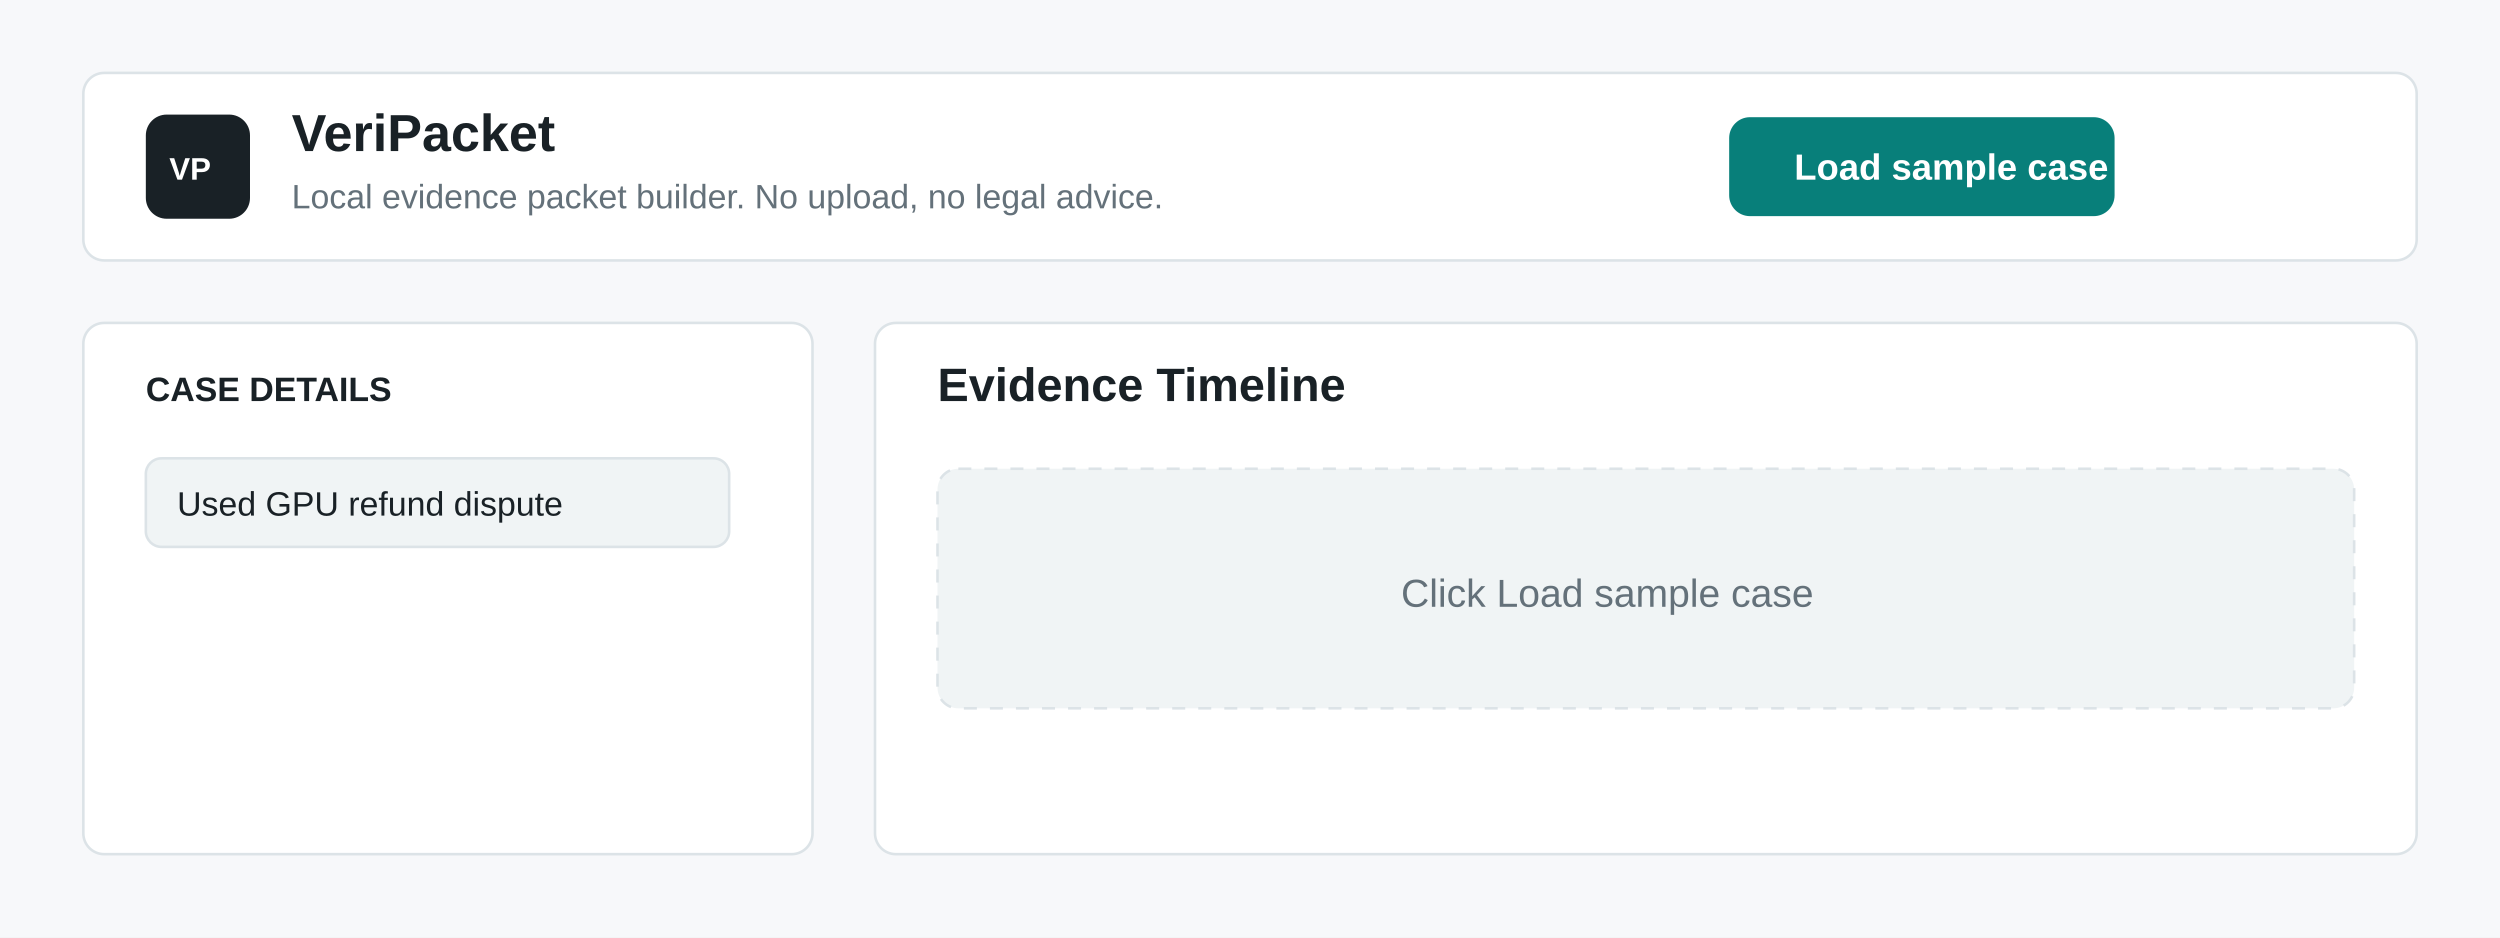
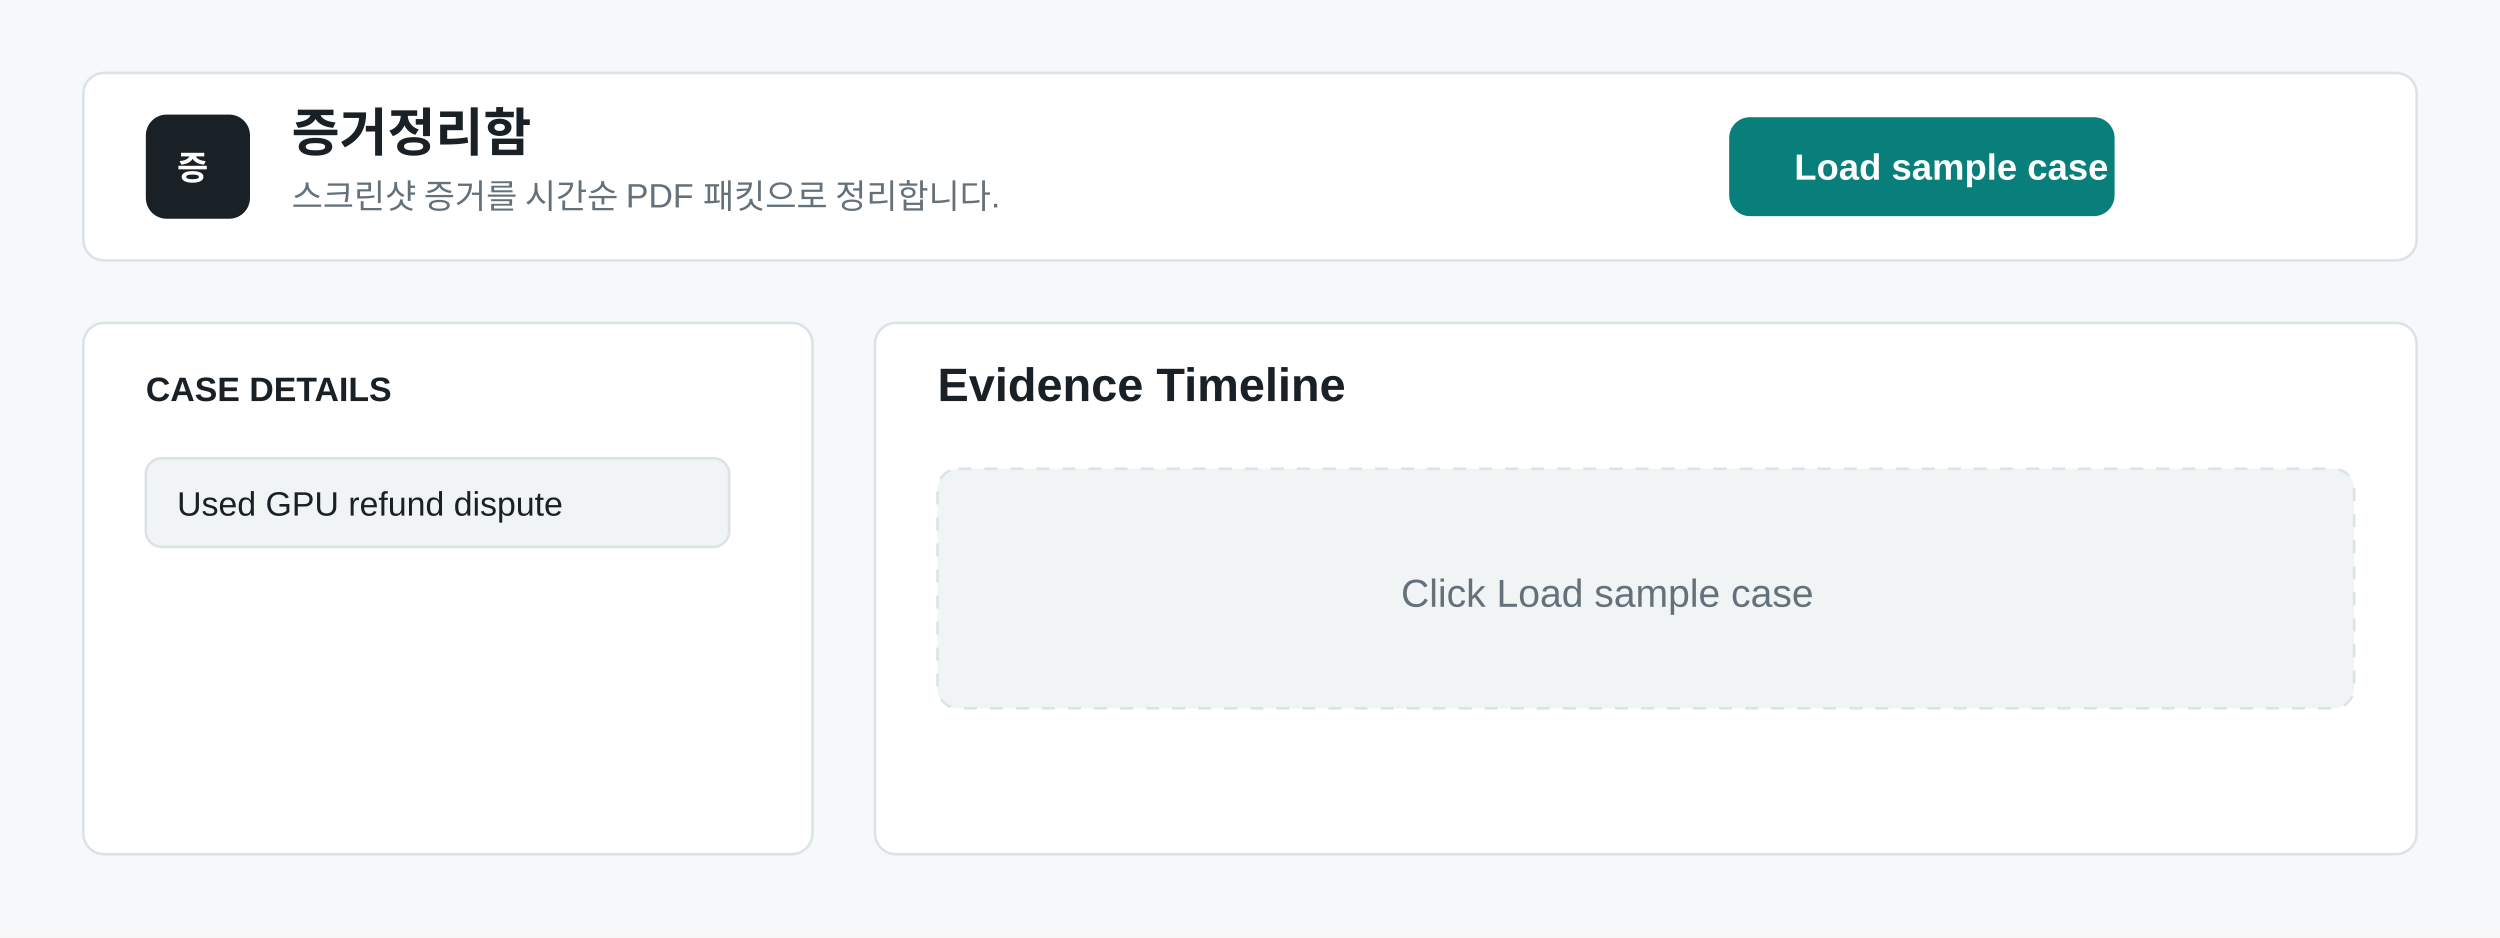
<svg xmlns="http://www.w3.org/2000/svg" width="960" height="360" viewBox="0 0 960 360" role="img" aria-labelledby="title desc">
  <rect width="960" height="360" fill="#f7f8fa" />
  <rect x="32" y="28" width="896" height="72" rx="8" fill="#ffffff" stroke="#dce3e7" />
  <rect x="56" y="44" width="40" height="40" rx="8" fill="#192126" />
-   <text x="65" y="69" fill="#ffffff" font-family="Arial, sans-serif" font-size="12" font-weight="700">VP</text>
-   <text x="112" y="58" fill="#192126" font-family="Arial, sans-serif" font-size="20" font-weight="700">VeriPacket</text>
-   <text x="112" y="80" fill="#64717a" font-family="Arial, sans-serif" font-size="13">Local evidence packet builder. No upload, no legal advice.</text>
+   <text x="68" y="69" fill="#ffffff" font-family="Arial, sans-serif" font-size="13" font-weight="700">증</text>
+   <text x="112" y="58" fill="#192126" font-family="Arial, sans-serif" font-size="20" font-weight="700">증거정리함</text>
+   <text x="112" y="80" fill="#64717a" font-family="Arial, sans-serif" font-size="13">스크린샷 증거를 시간순 PDF 패킷으로 정리합니다.</text>
  <rect x="664" y="45" width="148" height="38" rx="8" fill="#087f7a" />
  <text x="689" y="69" fill="#ffffff" font-family="Arial, sans-serif" font-size="14" font-weight="700">Load sample case</text>
  <rect x="32" y="124" width="280" height="204" rx="8" fill="#ffffff" stroke="#dce3e7" />
  <text x="56" y="154" fill="#192126" font-family="Arial, sans-serif" font-size="13" font-weight="700">CASE DETAILS</text>
  <rect x="56" y="176" width="224" height="34" rx="6" fill="#f0f4f5" stroke="#dce3e7" />
  <text x="68" y="198" fill="#192126" font-family="Arial, sans-serif" font-size="13">Used GPU refund dispute</text>
  <rect x="336" y="124" width="592" height="204" rx="8" fill="#ffffff" stroke="#dce3e7" />
  <text x="360" y="154" fill="#192126" font-family="Arial, sans-serif" font-size="18" font-weight="700">Evidence Timeline</text>
  <rect x="360" y="180" width="544" height="92" rx="8" fill="#f0f4f5" stroke="#dce3e7" stroke-dasharray="5 5" />
  <text x="538" y="233" fill="#64717a" font-family="Arial, sans-serif" font-size="15">Click Load sample case</text>
</svg>
